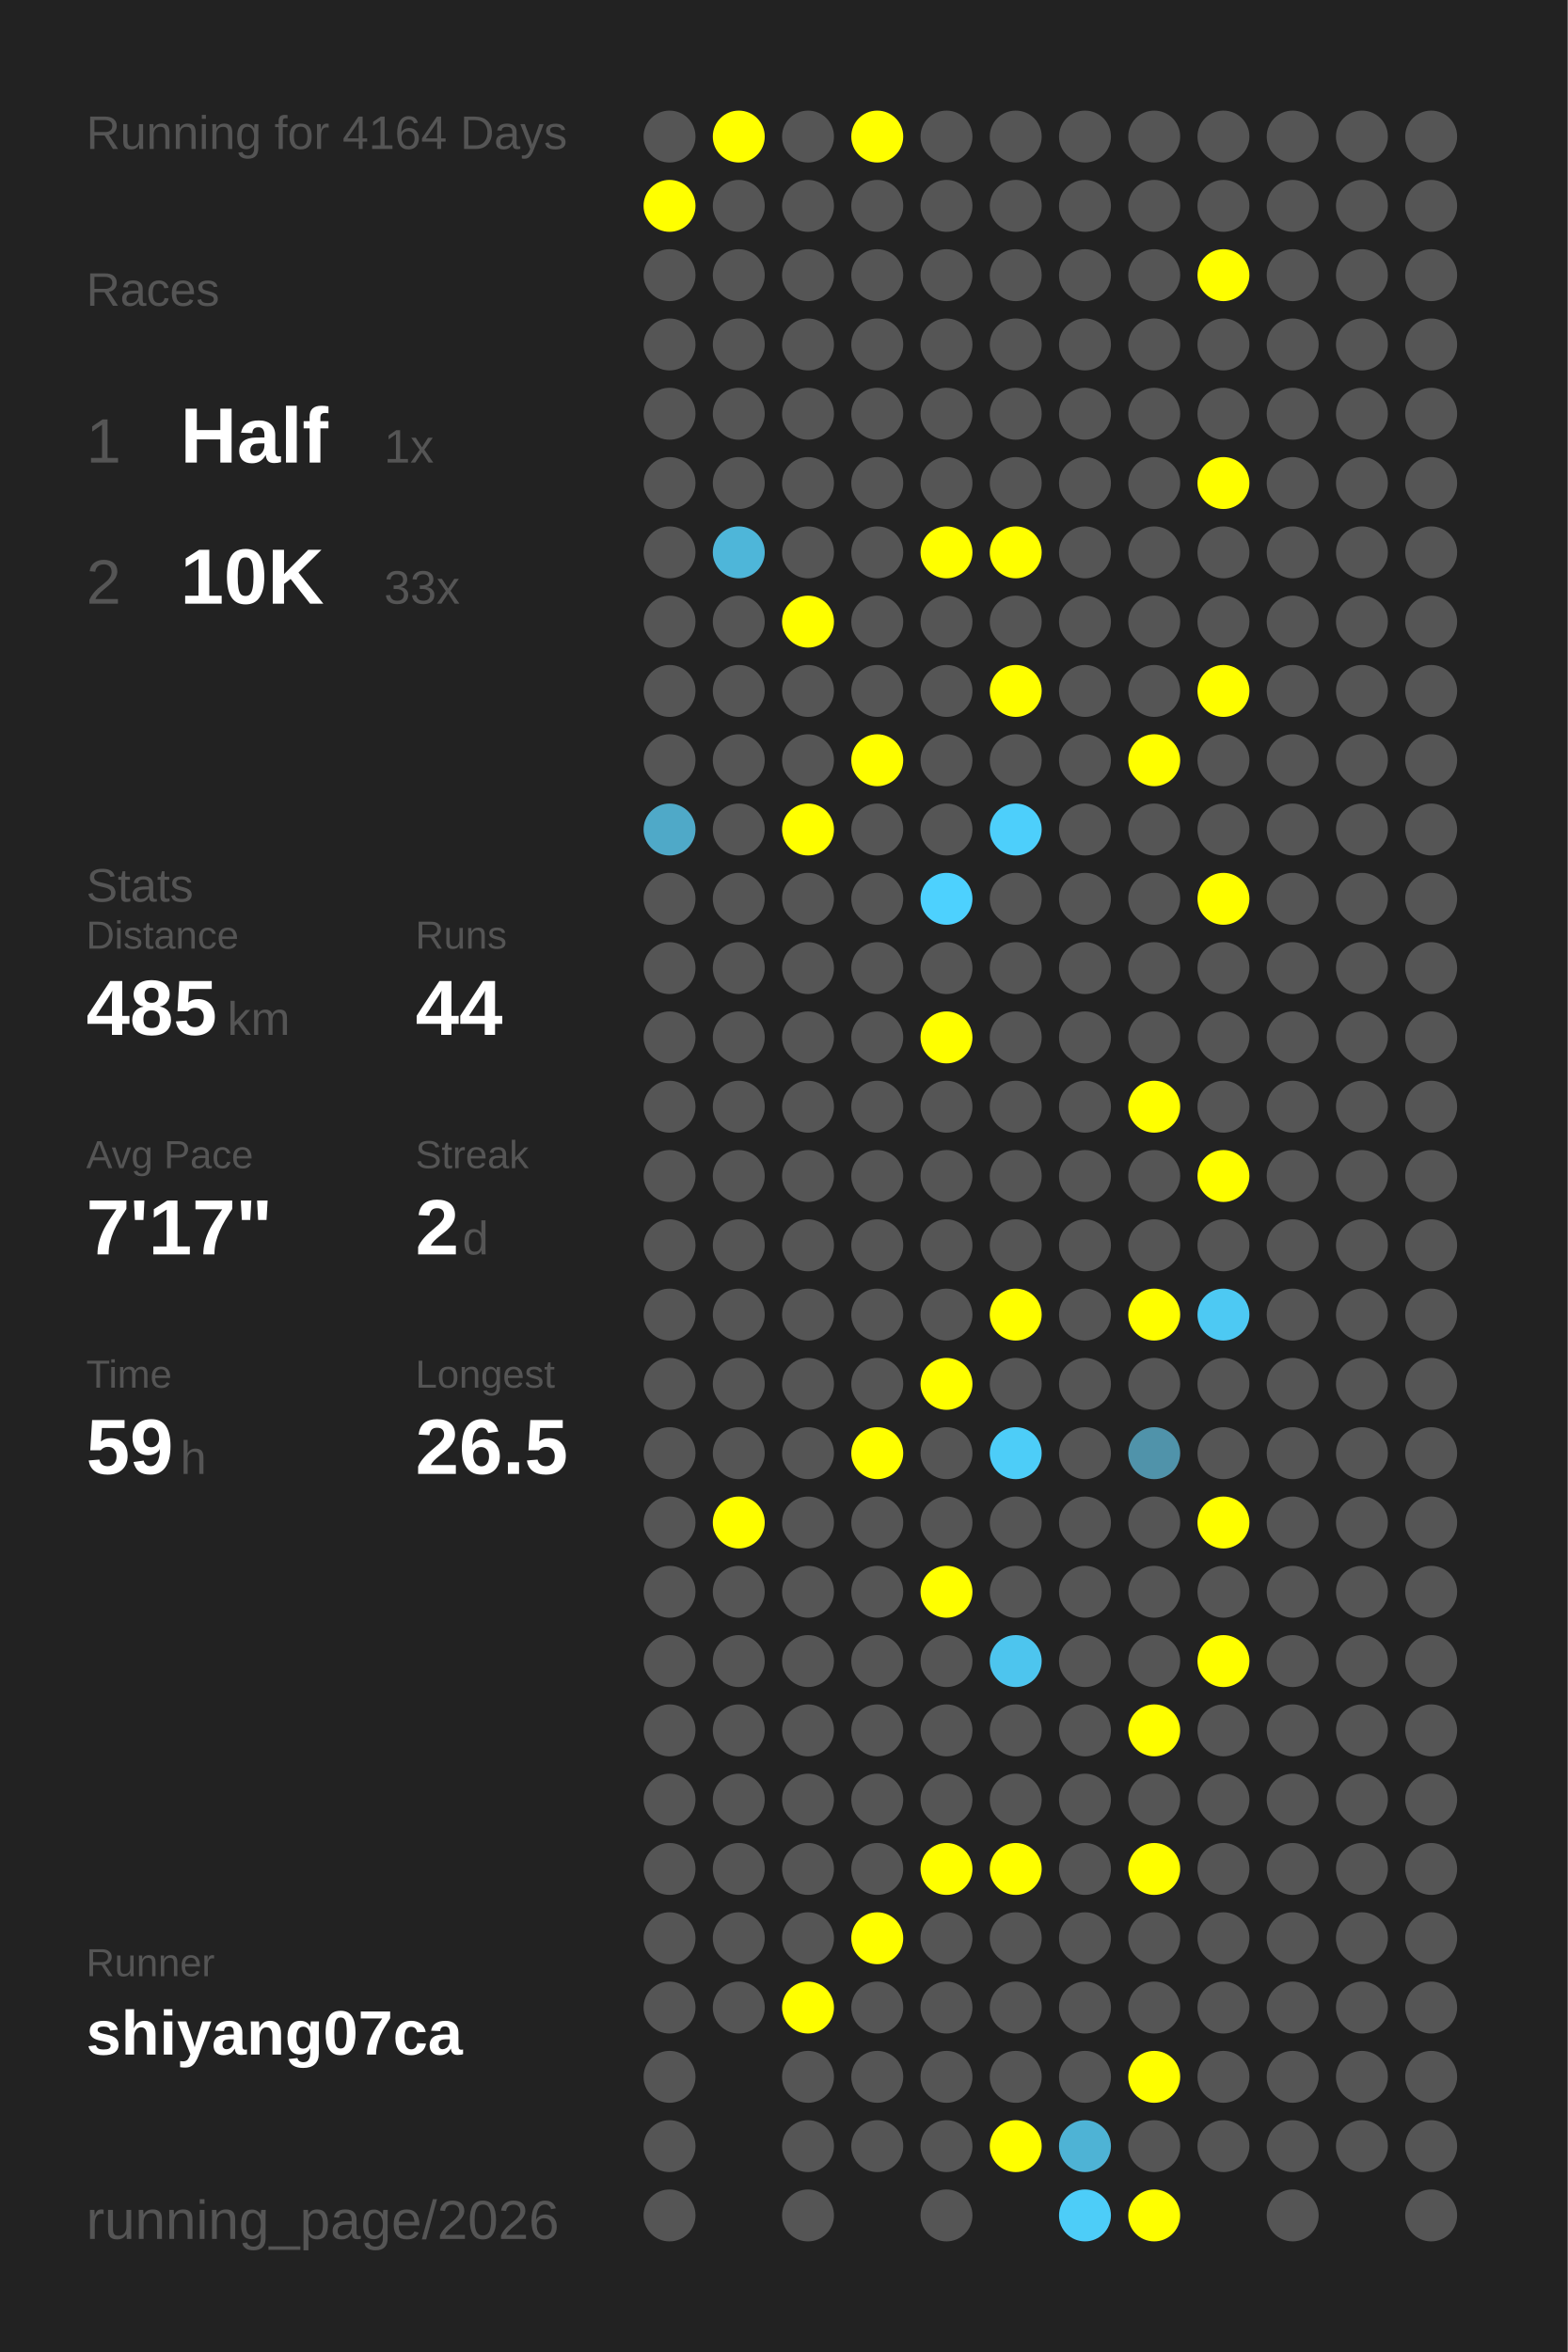
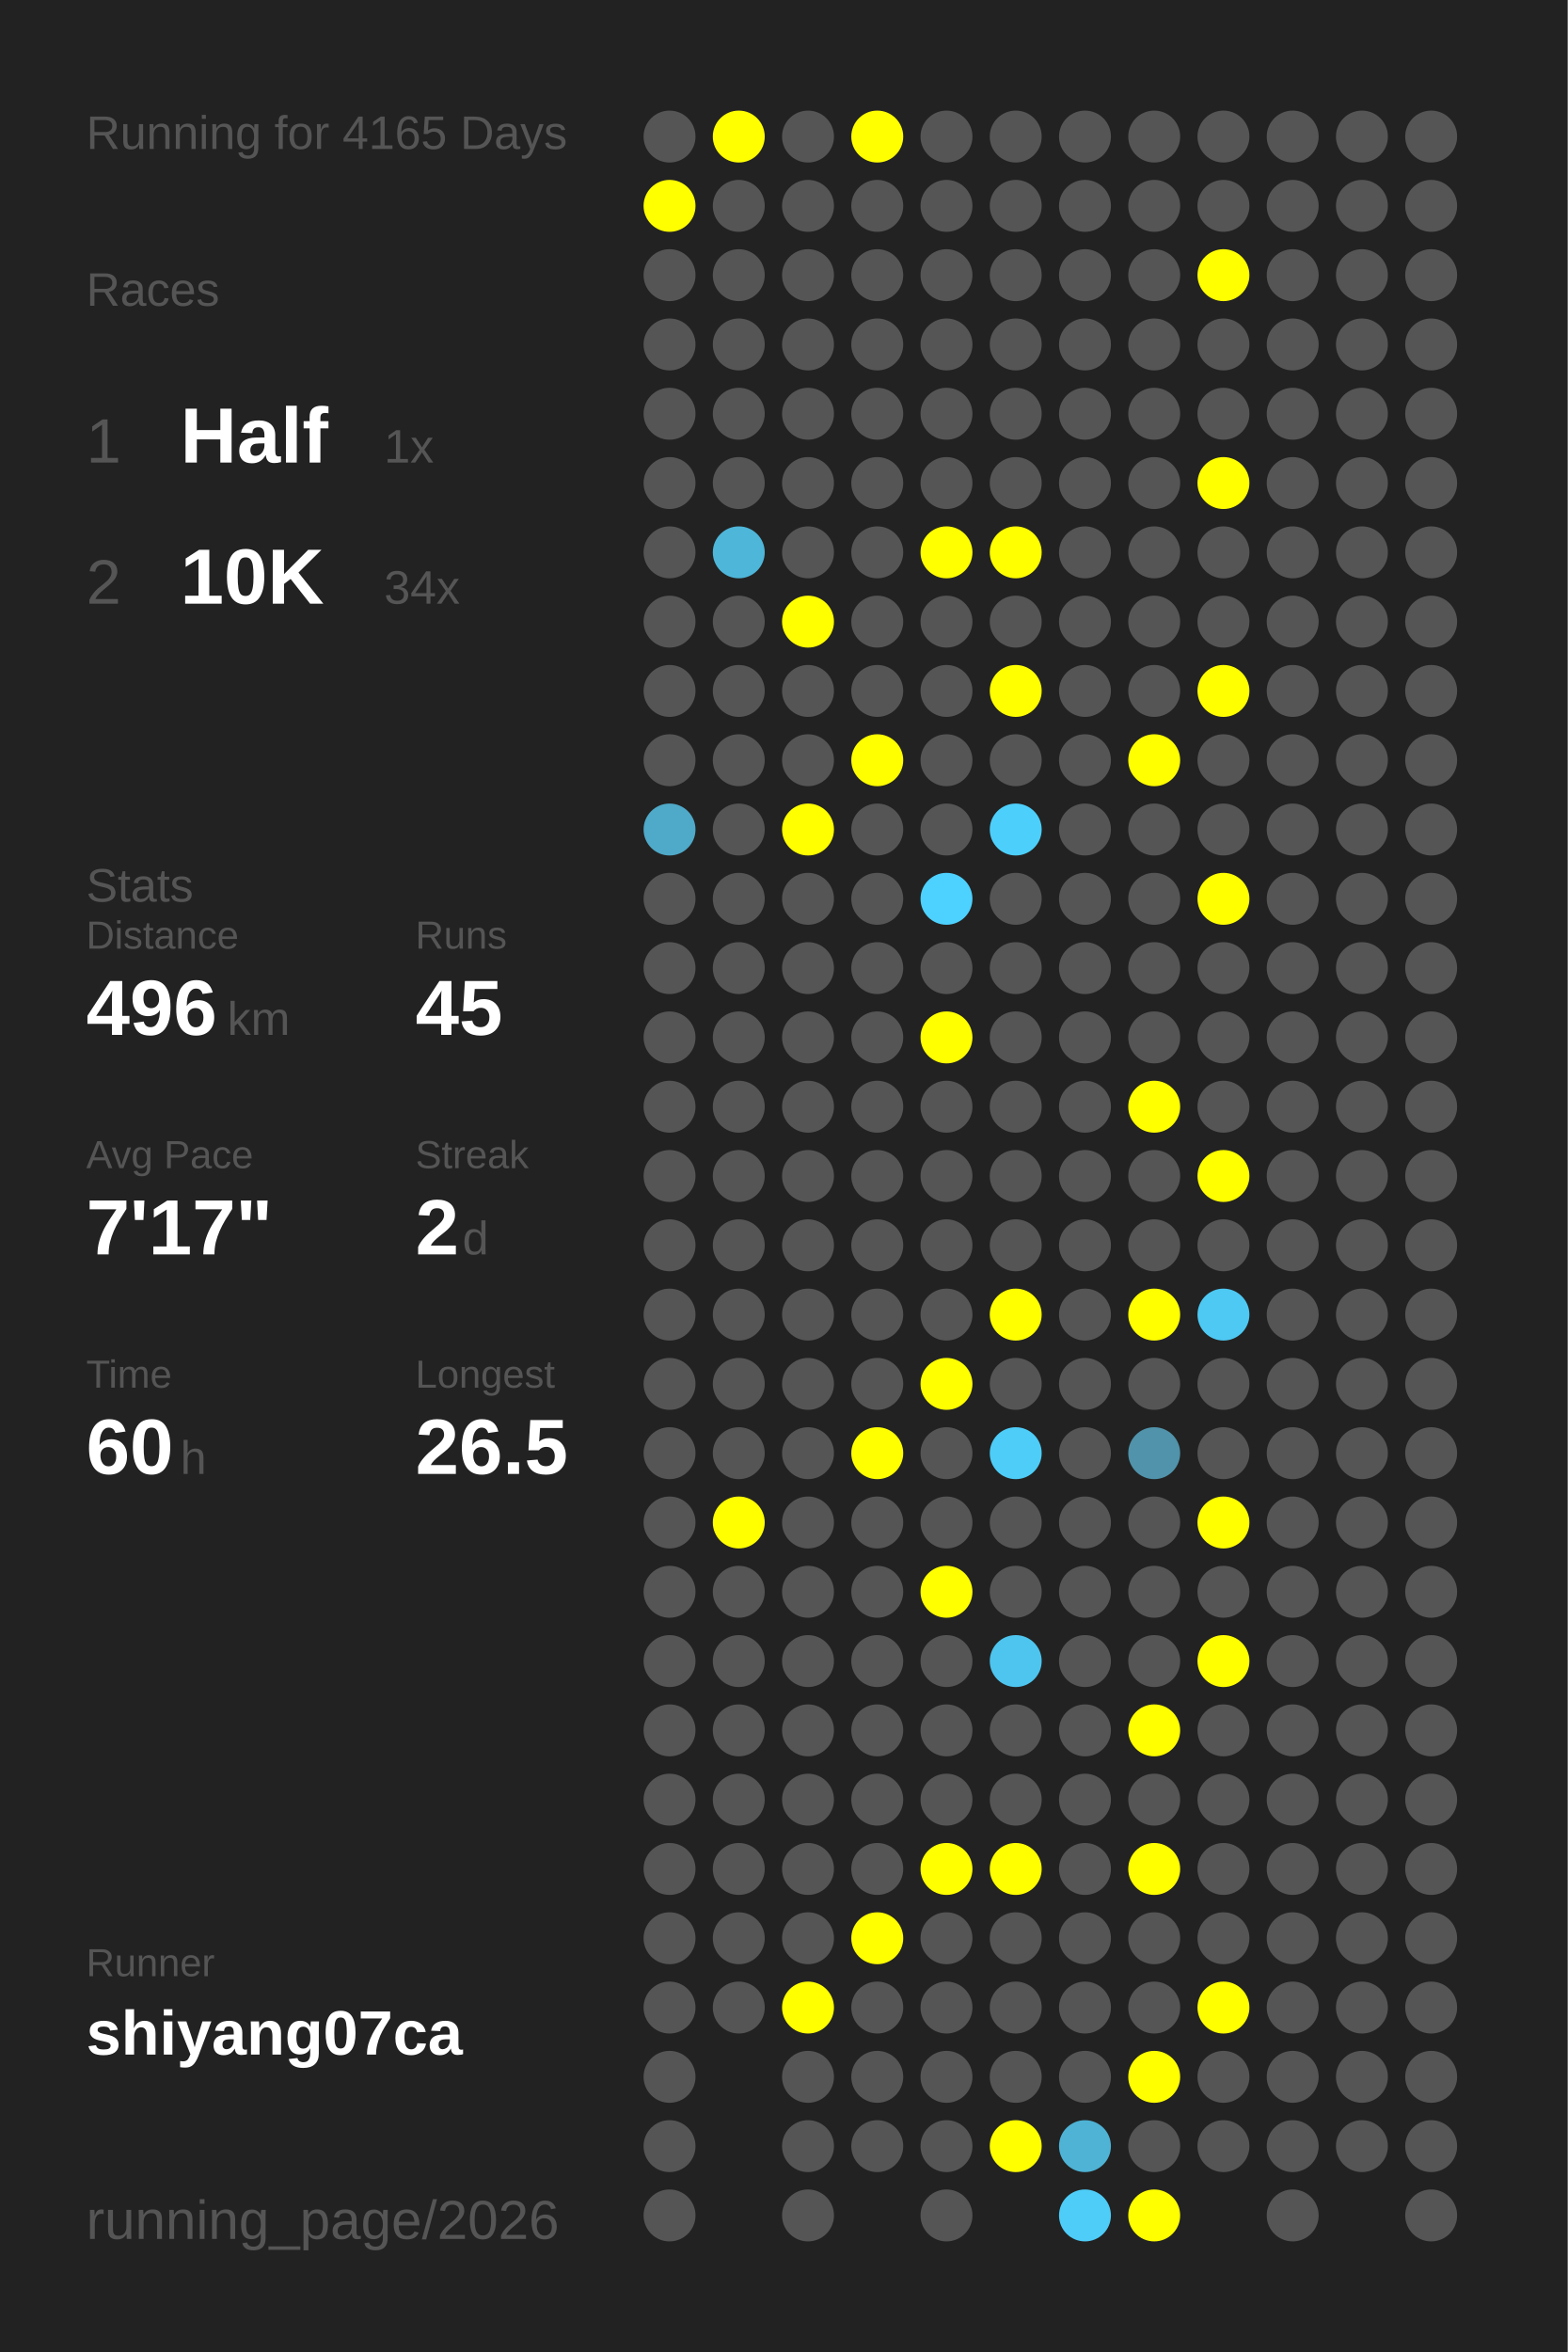
<svg xmlns="http://www.w3.org/2000/svg" baseProfile="full" height="300mm" version="1.1" viewBox="0,0,200,300" width="200mm">
  <defs />
  <rect fill="#222222" height="300" width="200" x="0" y="0" />
-   <text fill="#555555" style="font-size:6px; font-family:Arial;" x="11" y="19">Running for 4164 Days</text>
+   <text fill="#555555" style="font-size:6px; font-family:Arial;" x="11" y="19">Running for 4165 Days</text>
  <text fill="#555555" style="font-size:6px; font-family:Arial;" x="11" y="39">Races</text>
  <text fill="#555555" style="font-size:8px; font-family:Arial;" x="11" y="59">1</text>
  <text fill="#FFFFFF" style="font-size:10px; font-family:Arial; font-weight:bold;" x="23" y="59">Half</text>
  <text fill="#555555" style="font-size:6px; font-family:Arial;" x="49" y="59">1x</text>
  <text fill="#555555" style="font-size:8px; font-family:Arial;" x="11" y="77">2</text>
  <text fill="#FFFFFF" style="font-size:10px; font-family:Arial; font-weight:bold;" x="23" y="77">10K</text>
-   <text fill="#555555" style="font-size:6px; font-family:Arial;" x="49" y="77">33x</text>
+   <text fill="#555555" style="font-size:6px; font-family:Arial;" x="49" y="77">34x</text>
  <text fill="#555555" style="font-size:6px; font-family:Arial;" x="11" y="115">Stats</text>
  <text fill="#555555" style="font-size:5px; font-family:Arial;" x="11" y="121">Distance</text>
-   <text fill="#FFFFFF" style="font-size:10px; font-family:Arial; font-weight:bold;" x="11" y="132">485</text>
+   <text fill="#FFFFFF" style="font-size:10px; font-family:Arial; font-weight:bold;" x="11" y="132">496</text>
  <text fill="#555555" style="font-size:6px; font-family:Arial;" x="29" y="132">km</text>
  <text fill="#555555" style="font-size:5px; font-family:Arial;" x="53" y="121">Runs</text>
-   <text fill="#FFFFFF" style="font-size:10px; font-family:Arial; font-weight:bold;" x="53" y="132">44</text>
+   <text fill="#FFFFFF" style="font-size:10px; font-family:Arial; font-weight:bold;" x="53" y="132">45</text>
  <text fill="#555555" style="font-size:5px; font-family:Arial;" x="11" y="149">Avg Pace</text>
  <text fill="#FFFFFF" style="font-size:10px; font-family:Arial; font-weight:bold;" x="11" y="160">7'17"</text>
  <text fill="#555555" style="font-size:5px; font-family:Arial;" x="53" y="149">Streak</text>
  <text fill="#FFFFFF" style="font-size:10px; font-family:Arial; font-weight:bold;" x="53" y="160">2</text>
  <text fill="#555555" style="font-size:6px; font-family:Arial;" x="59" y="160">d</text>
  <text fill="#555555" style="font-size:5px; font-family:Arial;" x="11" y="177">Time</text>
-   <text fill="#FFFFFF" style="font-size:10px; font-family:Arial; font-weight:bold;" x="11" y="188">59</text>
+   <text fill="#FFFFFF" style="font-size:10px; font-family:Arial; font-weight:bold;" x="11" y="188">60</text>
  <text fill="#555555" style="font-size:6px; font-family:Arial;" x="23" y="188">h</text>
  <text fill="#555555" style="font-size:5px; font-family:Arial;" x="53" y="177">Longest</text>
  <text fill="#FFFFFF" style="font-size:10px; font-family:Arial; font-weight:bold;" x="53" y="188">26.5</text>
  <text fill="#555555" style="font-size:5px; font-family:Arial;" x="11" y="252.065">Runner</text>
  <text fill="#FFFFFF" style="font-size:8px; font-family:Arial; font-weight:bold;" x="11" y="262.065">shiyang07ca</text>
  <text fill="#555555" style="font-size:7px; font-family:Arial;" x="11" y="285.581">running_page/2026</text>
  <circle cx="85.417" cy="17.419" fill="#555555" r="3.312" />
  <circle cx="85.417" cy="26.258" fill="#FFFF00" r="3.312" />
  <circle cx="85.417" cy="35.097" fill="#555555" r="3.312" />
  <circle cx="85.417" cy="43.935" fill="#555555" r="3.312" />
  <circle cx="85.417" cy="52.774" fill="#555555" r="3.312" />
  <circle cx="85.417" cy="61.613" fill="#555555" r="3.312" />
  <circle cx="85.417" cy="70.452" fill="#555555" r="3.312" />
  <circle cx="85.417" cy="79.29" fill="#555555" r="3.312" />
  <circle cx="85.417" cy="88.129" fill="#555555" r="3.312" />
  <circle cx="85.417" cy="96.968" fill="#555555" r="3.312" />
  <circle cx="85.417" cy="105.806" fill="#4fa9c8" r="3.312" />
  <circle cx="85.417" cy="114.645" fill="#555555" r="3.312" />
  <circle cx="85.417" cy="123.484" fill="#555555" r="3.312" />
  <circle cx="85.417" cy="132.323" fill="#555555" r="3.312" />
  <circle cx="85.417" cy="141.161" fill="#555555" r="3.312" />
  <circle cx="85.417" cy="150" fill="#555555" r="3.312" />
  <circle cx="85.417" cy="158.839" fill="#555555" r="3.312" />
  <circle cx="85.417" cy="167.677" fill="#555555" r="3.312" />
  <circle cx="85.417" cy="176.516" fill="#555555" r="3.312" />
  <circle cx="85.417" cy="185.355" fill="#555555" r="3.312" />
  <circle cx="85.417" cy="194.194" fill="#555555" r="3.312" />
  <circle cx="85.417" cy="203.032" fill="#555555" r="3.312" />
  <circle cx="85.417" cy="211.871" fill="#555555" r="3.312" />
  <circle cx="85.417" cy="220.71" fill="#555555" r="3.312" />
  <circle cx="85.417" cy="229.548" fill="#555555" r="3.312" />
  <circle cx="85.417" cy="238.387" fill="#555555" r="3.312" />
  <circle cx="85.417" cy="247.226" fill="#555555" r="3.312" />
  <circle cx="85.417" cy="256.065" fill="#555555" r="3.312" />
  <circle cx="85.417" cy="264.903" fill="#555555" r="3.312" />
  <circle cx="85.417" cy="273.742" fill="#555555" r="3.312" />
  <circle cx="85.417" cy="282.581" fill="#555555" r="3.312" />
  <circle cx="94.25" cy="17.419" fill="#FFFF00" r="3.312" />
  <circle cx="94.25" cy="26.258" fill="#555555" r="3.312" />
  <circle cx="94.25" cy="35.097" fill="#555555" r="3.312" />
  <circle cx="94.25" cy="43.935" fill="#555555" r="3.312" />
  <circle cx="94.25" cy="52.774" fill="#555555" r="3.312" />
  <circle cx="94.25" cy="61.613" fill="#555555" r="3.312" />
  <circle cx="94.25" cy="70.452" fill="#4eb6d9" r="3.312" />
  <circle cx="94.25" cy="79.29" fill="#555555" r="3.312" />
  <circle cx="94.25" cy="88.129" fill="#555555" r="3.312" />
  <circle cx="94.25" cy="96.968" fill="#555555" r="3.312" />
  <circle cx="94.25" cy="105.806" fill="#555555" r="3.312" />
  <circle cx="94.25" cy="114.645" fill="#555555" r="3.312" />
  <circle cx="94.25" cy="123.484" fill="#555555" r="3.312" />
  <circle cx="94.25" cy="132.323" fill="#555555" r="3.312" />
  <circle cx="94.25" cy="141.161" fill="#555555" r="3.312" />
  <circle cx="94.25" cy="150" fill="#555555" r="3.312" />
  <circle cx="94.25" cy="158.839" fill="#555555" r="3.312" />
  <circle cx="94.25" cy="167.677" fill="#555555" r="3.312" />
  <circle cx="94.25" cy="176.516" fill="#555555" r="3.312" />
  <circle cx="94.25" cy="185.355" fill="#555555" r="3.312" />
  <circle cx="94.25" cy="194.194" fill="#FFFF00" r="3.312" />
  <circle cx="94.25" cy="203.032" fill="#555555" r="3.312" />
  <circle cx="94.25" cy="211.871" fill="#555555" r="3.312" />
  <circle cx="94.25" cy="220.71" fill="#555555" r="3.312" />
  <circle cx="94.25" cy="229.548" fill="#555555" r="3.312" />
  <circle cx="94.25" cy="238.387" fill="#555555" r="3.312" />
  <circle cx="94.25" cy="247.226" fill="#555555" r="3.312" />
  <circle cx="94.25" cy="256.065" fill="#555555" r="3.312" />
  <circle cx="103.083" cy="17.419" fill="#555555" r="3.312" />
  <circle cx="103.083" cy="26.258" fill="#555555" r="3.312" />
  <circle cx="103.083" cy="35.097" fill="#555555" r="3.312" />
  <circle cx="103.083" cy="43.935" fill="#555555" r="3.312" />
  <circle cx="103.083" cy="52.774" fill="#555555" r="3.312" />
  <circle cx="103.083" cy="61.613" fill="#555555" r="3.312" />
  <circle cx="103.083" cy="70.452" fill="#555555" r="3.312" />
  <circle cx="103.083" cy="79.29" fill="#FFFF00" r="3.312" />
  <circle cx="103.083" cy="88.129" fill="#555555" r="3.312" />
  <circle cx="103.083" cy="96.968" fill="#555555" r="3.312" />
  <circle cx="103.083" cy="105.806" fill="#FFFF00" r="3.312" />
  <circle cx="103.083" cy="114.645" fill="#555555" r="3.312" />
  <circle cx="103.083" cy="123.484" fill="#555555" r="3.312" />
  <circle cx="103.083" cy="132.323" fill="#555555" r="3.312" />
  <circle cx="103.083" cy="141.161" fill="#555555" r="3.312" />
  <circle cx="103.083" cy="150" fill="#555555" r="3.312" />
  <circle cx="103.083" cy="158.839" fill="#555555" r="3.312" />
  <circle cx="103.083" cy="167.677" fill="#555555" r="3.312" />
  <circle cx="103.083" cy="176.516" fill="#555555" r="3.312" />
  <circle cx="103.083" cy="185.355" fill="#555555" r="3.312" />
  <circle cx="103.083" cy="194.194" fill="#555555" r="3.312" />
  <circle cx="103.083" cy="203.032" fill="#555555" r="3.312" />
  <circle cx="103.083" cy="211.871" fill="#555555" r="3.312" />
  <circle cx="103.083" cy="220.71" fill="#555555" r="3.312" />
  <circle cx="103.083" cy="229.548" fill="#555555" r="3.312" />
  <circle cx="103.083" cy="238.387" fill="#555555" r="3.312" />
  <circle cx="103.083" cy="247.226" fill="#555555" r="3.312" />
  <circle cx="103.083" cy="256.065" fill="#FFFF00" r="3.312" />
  <circle cx="103.083" cy="264.903" fill="#555555" r="3.312" />
  <circle cx="103.083" cy="273.742" fill="#555555" r="3.312" />
  <circle cx="103.083" cy="282.581" fill="#555555" r="3.312" />
  <circle cx="111.917" cy="17.419" fill="#FFFF00" r="3.312" />
  <circle cx="111.917" cy="26.258" fill="#555555" r="3.312" />
  <circle cx="111.917" cy="35.097" fill="#555555" r="3.312" />
  <circle cx="111.917" cy="43.935" fill="#555555" r="3.312" />
  <circle cx="111.917" cy="52.774" fill="#555555" r="3.312" />
  <circle cx="111.917" cy="61.613" fill="#555555" r="3.312" />
  <circle cx="111.917" cy="70.452" fill="#555555" r="3.312" />
  <circle cx="111.917" cy="79.29" fill="#555555" r="3.312" />
  <circle cx="111.917" cy="88.129" fill="#555555" r="3.312" />
  <circle cx="111.917" cy="96.968" fill="#FFFF00" r="3.312" />
  <circle cx="111.917" cy="105.806" fill="#555555" r="3.312" />
  <circle cx="111.917" cy="114.645" fill="#555555" r="3.312" />
  <circle cx="111.917" cy="123.484" fill="#555555" r="3.312" />
  <circle cx="111.917" cy="132.323" fill="#555555" r="3.312" />
  <circle cx="111.917" cy="141.161" fill="#555555" r="3.312" />
  <circle cx="111.917" cy="150" fill="#555555" r="3.312" />
  <circle cx="111.917" cy="158.839" fill="#555555" r="3.312" />
  <circle cx="111.917" cy="167.677" fill="#555555" r="3.312" />
  <circle cx="111.917" cy="176.516" fill="#555555" r="3.312" />
  <circle cx="111.917" cy="185.355" fill="#FFFF00" r="3.312" />
  <circle cx="111.917" cy="194.194" fill="#555555" r="3.312" />
  <circle cx="111.917" cy="203.032" fill="#555555" r="3.312" />
  <circle cx="111.917" cy="211.871" fill="#555555" r="3.312" />
  <circle cx="111.917" cy="220.71" fill="#555555" r="3.312" />
  <circle cx="111.917" cy="229.548" fill="#555555" r="3.312" />
  <circle cx="111.917" cy="238.387" fill="#555555" r="3.312" />
  <circle cx="111.917" cy="247.226" fill="#FFFF00" r="3.312" />
  <circle cx="111.917" cy="256.065" fill="#555555" r="3.312" />
  <circle cx="111.917" cy="264.903" fill="#555555" r="3.312" />
  <circle cx="111.917" cy="273.742" fill="#555555" r="3.312" />
  <circle cx="120.75" cy="17.419" fill="#555555" r="3.312" />
  <circle cx="120.75" cy="26.258" fill="#555555" r="3.312" />
  <circle cx="120.75" cy="35.097" fill="#555555" r="3.312" />
  <circle cx="120.75" cy="43.935" fill="#555555" r="3.312" />
  <circle cx="120.75" cy="52.774" fill="#555555" r="3.312" />
  <circle cx="120.75" cy="61.613" fill="#555555" r="3.312" />
  <circle cx="120.75" cy="70.452" fill="#FFFF00" r="3.312" />
  <circle cx="120.75" cy="79.29" fill="#555555" r="3.312" />
  <circle cx="120.75" cy="88.129" fill="#555555" r="3.312" />
  <circle cx="120.75" cy="96.968" fill="#555555" r="3.312" />
  <circle cx="120.75" cy="105.806" fill="#555555" r="3.312" />
  <circle cx="120.75" cy="114.645" fill="#4dd1fe" r="3.312" />
  <circle cx="120.75" cy="123.484" fill="#555555" r="3.312" />
  <circle cx="120.75" cy="132.323" fill="#FFFF00" r="3.312" />
  <circle cx="120.75" cy="141.161" fill="#555555" r="3.312" />
  <circle cx="120.75" cy="150" fill="#555555" r="3.312" />
  <circle cx="120.75" cy="158.839" fill="#555555" r="3.312" />
  <circle cx="120.75" cy="167.677" fill="#555555" r="3.312" />
  <circle cx="120.75" cy="176.516" fill="#FFFF00" r="3.312" />
  <circle cx="120.75" cy="185.355" fill="#555555" r="3.312" />
  <circle cx="120.75" cy="194.194" fill="#555555" r="3.312" />
  <circle cx="120.75" cy="203.032" fill="#FFFF00" r="3.312" />
  <circle cx="120.75" cy="211.871" fill="#555555" r="3.312" />
  <circle cx="120.75" cy="220.71" fill="#555555" r="3.312" />
  <circle cx="120.75" cy="229.548" fill="#555555" r="3.312" />
  <circle cx="120.75" cy="238.387" fill="#FFFF00" r="3.312" />
  <circle cx="120.75" cy="247.226" fill="#555555" r="3.312" />
  <circle cx="120.75" cy="256.065" fill="#555555" r="3.312" />
  <circle cx="120.75" cy="264.903" fill="#555555" r="3.312" />
  <circle cx="120.75" cy="273.742" fill="#555555" r="3.312" />
  <circle cx="120.75" cy="282.581" fill="#555555" r="3.312" />
  <circle cx="129.583" cy="17.419" fill="#555555" r="3.312" />
  <circle cx="129.583" cy="26.258" fill="#555555" r="3.312" />
  <circle cx="129.583" cy="35.097" fill="#555555" r="3.312" />
  <circle cx="129.583" cy="43.935" fill="#555555" r="3.312" />
  <circle cx="129.583" cy="52.774" fill="#555555" r="3.312" />
  <circle cx="129.583" cy="61.613" fill="#555555" r="3.312" />
  <circle cx="129.583" cy="70.452" fill="#FFFF00" r="3.312" />
  <circle cx="129.583" cy="79.29" fill="#555555" r="3.312" />
  <circle cx="129.583" cy="88.129" fill="#FFFF00" r="3.312" />
  <circle cx="129.583" cy="96.968" fill="#555555" r="3.312" />
  <circle cx="129.583" cy="105.806" fill="#4dcffb" r="3.312" />
  <circle cx="129.583" cy="114.645" fill="#555555" r="3.312" />
  <circle cx="129.583" cy="123.484" fill="#555555" r="3.312" />
  <circle cx="129.583" cy="132.323" fill="#555555" r="3.312" />
  <circle cx="129.583" cy="141.161" fill="#555555" r="3.312" />
  <circle cx="129.583" cy="150" fill="#555555" r="3.312" />
  <circle cx="129.583" cy="158.839" fill="#555555" r="3.312" />
  <circle cx="129.583" cy="167.677" fill="#FFFF00" r="3.312" />
  <circle cx="129.583" cy="176.516" fill="#555555" r="3.312" />
  <circle cx="129.583" cy="185.355" fill="#4dcdf8" r="3.312" />
  <circle cx="129.583" cy="194.194" fill="#555555" r="3.312" />
  <circle cx="129.583" cy="203.032" fill="#555555" r="3.312" />
  <circle cx="129.583" cy="211.871" fill="#4dc5ee" r="3.312" />
  <circle cx="129.583" cy="220.71" fill="#555555" r="3.312" />
  <circle cx="129.583" cy="229.548" fill="#555555" r="3.312" />
  <circle cx="129.583" cy="238.387" fill="#FFFF00" r="3.312" />
  <circle cx="129.583" cy="247.226" fill="#555555" r="3.312" />
  <circle cx="129.583" cy="256.065" fill="#555555" r="3.312" />
  <circle cx="129.583" cy="264.903" fill="#555555" r="3.312" />
  <circle cx="129.583" cy="273.742" fill="#FFFF00" r="3.312" />
  <circle cx="138.417" cy="17.419" fill="#555555" r="3.312" />
  <circle cx="138.417" cy="26.258" fill="#555555" r="3.312" />
  <circle cx="138.417" cy="35.097" fill="#555555" r="3.312" />
  <circle cx="138.417" cy="43.935" fill="#555555" r="3.312" />
  <circle cx="138.417" cy="52.774" fill="#555555" r="3.312" />
  <circle cx="138.417" cy="61.613" fill="#555555" r="3.312" />
  <circle cx="138.417" cy="70.452" fill="#555555" r="3.312" />
  <circle cx="138.417" cy="79.29" fill="#555555" r="3.312" />
  <circle cx="138.417" cy="88.129" fill="#555555" r="3.312" />
  <circle cx="138.417" cy="96.968" fill="#555555" r="3.312" />
  <circle cx="138.417" cy="105.806" fill="#555555" r="3.312" />
  <circle cx="138.417" cy="114.645" fill="#555555" r="3.312" />
  <circle cx="138.417" cy="123.484" fill="#555555" r="3.312" />
  <circle cx="138.417" cy="132.323" fill="#555555" r="3.312" />
  <circle cx="138.417" cy="141.161" fill="#555555" r="3.312" />
  <circle cx="138.417" cy="150" fill="#555555" r="3.312" />
  <circle cx="138.417" cy="158.839" fill="#555555" r="3.312" />
  <circle cx="138.417" cy="167.677" fill="#555555" r="3.312" />
  <circle cx="138.417" cy="176.516" fill="#555555" r="3.312" />
  <circle cx="138.417" cy="185.355" fill="#555555" r="3.312" />
  <circle cx="138.417" cy="194.194" fill="#555555" r="3.312" />
  <circle cx="138.417" cy="203.032" fill="#555555" r="3.312" />
  <circle cx="138.417" cy="211.871" fill="#555555" r="3.312" />
  <circle cx="138.417" cy="220.71" fill="#555555" r="3.312" />
  <circle cx="138.417" cy="229.548" fill="#555555" r="3.312" />
  <circle cx="138.417" cy="238.387" fill="#555555" r="3.312" />
  <circle cx="138.417" cy="247.226" fill="#555555" r="3.312" />
  <circle cx="138.417" cy="256.065" fill="#555555" r="3.312" />
  <circle cx="138.417" cy="264.903" fill="#555555" r="3.312" />
  <circle cx="138.417" cy="273.742" fill="#4eb3d5" r="3.312" />
  <circle cx="138.417" cy="282.581" fill="#4dcdf8" r="3.312" />
  <circle cx="147.25" cy="17.419" fill="#555555" r="3.312" />
  <circle cx="147.25" cy="26.258" fill="#555555" r="3.312" />
  <circle cx="147.25" cy="35.097" fill="#555555" r="3.312" />
  <circle cx="147.25" cy="43.935" fill="#555555" r="3.312" />
  <circle cx="147.25" cy="52.774" fill="#555555" r="3.312" />
  <circle cx="147.25" cy="61.613" fill="#555555" r="3.312" />
  <circle cx="147.25" cy="70.452" fill="#555555" r="3.312" />
  <circle cx="147.25" cy="79.29" fill="#555555" r="3.312" />
  <circle cx="147.25" cy="88.129" fill="#555555" r="3.312" />
  <circle cx="147.25" cy="96.968" fill="#FFFF00" r="3.312" />
  <circle cx="147.25" cy="105.806" fill="#555555" r="3.312" />
  <circle cx="147.25" cy="114.645" fill="#555555" r="3.312" />
  <circle cx="147.25" cy="123.484" fill="#555555" r="3.312" />
  <circle cx="147.25" cy="132.323" fill="#555555" r="3.312" />
  <circle cx="147.25" cy="141.161" fill="#FFFF00" r="3.312" />
  <circle cx="147.25" cy="150" fill="#555555" r="3.312" />
  <circle cx="147.25" cy="158.839" fill="#555555" r="3.312" />
  <circle cx="147.25" cy="167.677" fill="#FFFF00" r="3.312" />
  <circle cx="147.25" cy="176.516" fill="#555555" r="3.312" />
  <circle cx="147.25" cy="185.355" fill="#5093aa" r="3.312" />
  <circle cx="147.25" cy="194.194" fill="#555555" r="3.312" />
  <circle cx="147.25" cy="203.032" fill="#555555" r="3.312" />
  <circle cx="147.25" cy="211.871" fill="#555555" r="3.312" />
  <circle cx="147.25" cy="220.71" fill="#FFFF00" r="3.312" />
  <circle cx="147.25" cy="229.548" fill="#555555" r="3.312" />
  <circle cx="147.25" cy="238.387" fill="#FFFF00" r="3.312" />
  <circle cx="147.25" cy="247.226" fill="#555555" r="3.312" />
  <circle cx="147.25" cy="256.065" fill="#555555" r="3.312" />
  <circle cx="147.25" cy="264.903" fill="#FFFF00" r="3.312" />
  <circle cx="147.25" cy="273.742" fill="#555555" r="3.312" />
  <circle cx="147.25" cy="282.581" fill="#FFFF00" r="3.312" />
  <circle cx="156.083" cy="17.419" fill="#555555" r="3.312" />
  <circle cx="156.083" cy="26.258" fill="#555555" r="3.312" />
  <circle cx="156.083" cy="35.097" fill="#FFFF00" r="3.312" />
  <circle cx="156.083" cy="43.935" fill="#555555" r="3.312" />
  <circle cx="156.083" cy="52.774" fill="#555555" r="3.312" />
  <circle cx="156.083" cy="61.613" fill="#FFFF00" r="3.312" />
  <circle cx="156.083" cy="70.452" fill="#555555" r="3.312" />
  <circle cx="156.083" cy="79.29" fill="#555555" r="3.312" />
  <circle cx="156.083" cy="88.129" fill="#FFFF00" r="3.312" />
  <circle cx="156.083" cy="96.968" fill="#555555" r="3.312" />
  <circle cx="156.083" cy="105.806" fill="#555555" r="3.312" />
  <circle cx="156.083" cy="114.645" fill="#FFFF00" r="3.312" />
  <circle cx="156.083" cy="123.484" fill="#555555" r="3.312" />
  <circle cx="156.083" cy="132.323" fill="#555555" r="3.312" />
  <circle cx="156.083" cy="141.161" fill="#555555" r="3.312" />
  <circle cx="156.083" cy="150" fill="#FFFF00" r="3.312" />
  <circle cx="156.083" cy="158.839" fill="#555555" r="3.312" />
  <circle cx="156.083" cy="167.677" fill="#4dc9f3" r="3.312" />
  <circle cx="156.083" cy="176.516" fill="#555555" r="3.312" />
  <circle cx="156.083" cy="185.355" fill="#555555" r="3.312" />
  <circle cx="156.083" cy="194.194" fill="#FFFF00" r="3.312" />
  <circle cx="156.083" cy="203.032" fill="#555555" r="3.312" />
  <circle cx="156.083" cy="211.871" fill="#FFFF00" r="3.312" />
  <circle cx="156.083" cy="220.71" fill="#555555" r="3.312" />
  <circle cx="156.083" cy="229.548" fill="#555555" r="3.312" />
  <circle cx="156.083" cy="238.387" fill="#555555" r="3.312" />
  <circle cx="156.083" cy="247.226" fill="#555555" r="3.312" />
-   <circle cx="156.083" cy="256.065" fill="#555555" r="3.312" />
+   <circle cx="156.083" cy="256.065" fill="#FFFF00" r="3.312" />
  <circle cx="156.083" cy="264.903" fill="#555555" r="3.312" />
  <circle cx="156.083" cy="273.742" fill="#555555" r="3.312" />
  <circle cx="164.917" cy="17.419" fill="#555555" r="3.312" />
  <circle cx="164.917" cy="26.258" fill="#555555" r="3.312" />
  <circle cx="164.917" cy="35.097" fill="#555555" r="3.312" />
  <circle cx="164.917" cy="43.935" fill="#555555" r="3.312" />
  <circle cx="164.917" cy="52.774" fill="#555555" r="3.312" />
  <circle cx="164.917" cy="61.613" fill="#555555" r="3.312" />
  <circle cx="164.917" cy="70.452" fill="#555555" r="3.312" />
  <circle cx="164.917" cy="79.29" fill="#555555" r="3.312" />
  <circle cx="164.917" cy="88.129" fill="#555555" r="3.312" />
  <circle cx="164.917" cy="96.968" fill="#555555" r="3.312" />
  <circle cx="164.917" cy="105.806" fill="#555555" r="3.312" />
  <circle cx="164.917" cy="114.645" fill="#555555" r="3.312" />
  <circle cx="164.917" cy="123.484" fill="#555555" r="3.312" />
  <circle cx="164.917" cy="132.323" fill="#555555" r="3.312" />
  <circle cx="164.917" cy="141.161" fill="#555555" r="3.312" />
  <circle cx="164.917" cy="150" fill="#555555" r="3.312" />
  <circle cx="164.917" cy="158.839" fill="#555555" r="3.312" />
  <circle cx="164.917" cy="167.677" fill="#555555" r="3.312" />
  <circle cx="164.917" cy="176.516" fill="#555555" r="3.312" />
  <circle cx="164.917" cy="185.355" fill="#555555" r="3.312" />
  <circle cx="164.917" cy="194.194" fill="#555555" r="3.312" />
  <circle cx="164.917" cy="203.032" fill="#555555" r="3.312" />
  <circle cx="164.917" cy="211.871" fill="#555555" r="3.312" />
  <circle cx="164.917" cy="220.71" fill="#555555" r="3.312" />
  <circle cx="164.917" cy="229.548" fill="#555555" r="3.312" />
  <circle cx="164.917" cy="238.387" fill="#555555" r="3.312" />
  <circle cx="164.917" cy="247.226" fill="#555555" r="3.312" />
  <circle cx="164.917" cy="256.065" fill="#555555" r="3.312" />
  <circle cx="164.917" cy="264.903" fill="#555555" r="3.312" />
  <circle cx="164.917" cy="273.742" fill="#555555" r="3.312" />
  <circle cx="164.917" cy="282.581" fill="#555555" r="3.312" />
  <circle cx="173.75" cy="17.419" fill="#555555" r="3.312" />
  <circle cx="173.75" cy="26.258" fill="#555555" r="3.312" />
  <circle cx="173.75" cy="35.097" fill="#555555" r="3.312" />
  <circle cx="173.75" cy="43.935" fill="#555555" r="3.312" />
  <circle cx="173.75" cy="52.774" fill="#555555" r="3.312" />
  <circle cx="173.75" cy="61.613" fill="#555555" r="3.312" />
  <circle cx="173.75" cy="70.452" fill="#555555" r="3.312" />
  <circle cx="173.75" cy="79.29" fill="#555555" r="3.312" />
  <circle cx="173.75" cy="88.129" fill="#555555" r="3.312" />
  <circle cx="173.75" cy="96.968" fill="#555555" r="3.312" />
  <circle cx="173.75" cy="105.806" fill="#555555" r="3.312" />
  <circle cx="173.75" cy="114.645" fill="#555555" r="3.312" />
  <circle cx="173.75" cy="123.484" fill="#555555" r="3.312" />
  <circle cx="173.75" cy="132.323" fill="#555555" r="3.312" />
  <circle cx="173.75" cy="141.161" fill="#555555" r="3.312" />
  <circle cx="173.75" cy="150" fill="#555555" r="3.312" />
  <circle cx="173.75" cy="158.839" fill="#555555" r="3.312" />
  <circle cx="173.75" cy="167.677" fill="#555555" r="3.312" />
  <circle cx="173.75" cy="176.516" fill="#555555" r="3.312" />
  <circle cx="173.75" cy="185.355" fill="#555555" r="3.312" />
  <circle cx="173.75" cy="194.194" fill="#555555" r="3.312" />
  <circle cx="173.75" cy="203.032" fill="#555555" r="3.312" />
  <circle cx="173.75" cy="211.871" fill="#555555" r="3.312" />
  <circle cx="173.75" cy="220.71" fill="#555555" r="3.312" />
  <circle cx="173.75" cy="229.548" fill="#555555" r="3.312" />
  <circle cx="173.75" cy="238.387" fill="#555555" r="3.312" />
  <circle cx="173.75" cy="247.226" fill="#555555" r="3.312" />
  <circle cx="173.75" cy="256.065" fill="#555555" r="3.312" />
  <circle cx="173.75" cy="264.903" fill="#555555" r="3.312" />
  <circle cx="173.75" cy="273.742" fill="#555555" r="3.312" />
  <circle cx="182.583" cy="17.419" fill="#555555" r="3.312" />
  <circle cx="182.583" cy="26.258" fill="#555555" r="3.312" />
  <circle cx="182.583" cy="35.097" fill="#555555" r="3.312" />
  <circle cx="182.583" cy="43.935" fill="#555555" r="3.312" />
  <circle cx="182.583" cy="52.774" fill="#555555" r="3.312" />
  <circle cx="182.583" cy="61.613" fill="#555555" r="3.312" />
  <circle cx="182.583" cy="70.452" fill="#555555" r="3.312" />
  <circle cx="182.583" cy="79.29" fill="#555555" r="3.312" />
  <circle cx="182.583" cy="88.129" fill="#555555" r="3.312" />
  <circle cx="182.583" cy="96.968" fill="#555555" r="3.312" />
  <circle cx="182.583" cy="105.806" fill="#555555" r="3.312" />
  <circle cx="182.583" cy="114.645" fill="#555555" r="3.312" />
  <circle cx="182.583" cy="123.484" fill="#555555" r="3.312" />
  <circle cx="182.583" cy="132.323" fill="#555555" r="3.312" />
  <circle cx="182.583" cy="141.161" fill="#555555" r="3.312" />
  <circle cx="182.583" cy="150" fill="#555555" r="3.312" />
  <circle cx="182.583" cy="158.839" fill="#555555" r="3.312" />
  <circle cx="182.583" cy="167.677" fill="#555555" r="3.312" />
  <circle cx="182.583" cy="176.516" fill="#555555" r="3.312" />
  <circle cx="182.583" cy="185.355" fill="#555555" r="3.312" />
  <circle cx="182.583" cy="194.194" fill="#555555" r="3.312" />
  <circle cx="182.583" cy="203.032" fill="#555555" r="3.312" />
  <circle cx="182.583" cy="211.871" fill="#555555" r="3.312" />
  <circle cx="182.583" cy="220.71" fill="#555555" r="3.312" />
  <circle cx="182.583" cy="229.548" fill="#555555" r="3.312" />
  <circle cx="182.583" cy="238.387" fill="#555555" r="3.312" />
  <circle cx="182.583" cy="247.226" fill="#555555" r="3.312" />
  <circle cx="182.583" cy="256.065" fill="#555555" r="3.312" />
  <circle cx="182.583" cy="264.903" fill="#555555" r="3.312" />
  <circle cx="182.583" cy="273.742" fill="#555555" r="3.312" />
  <circle cx="182.583" cy="282.581" fill="#555555" r="3.312" />
</svg>
